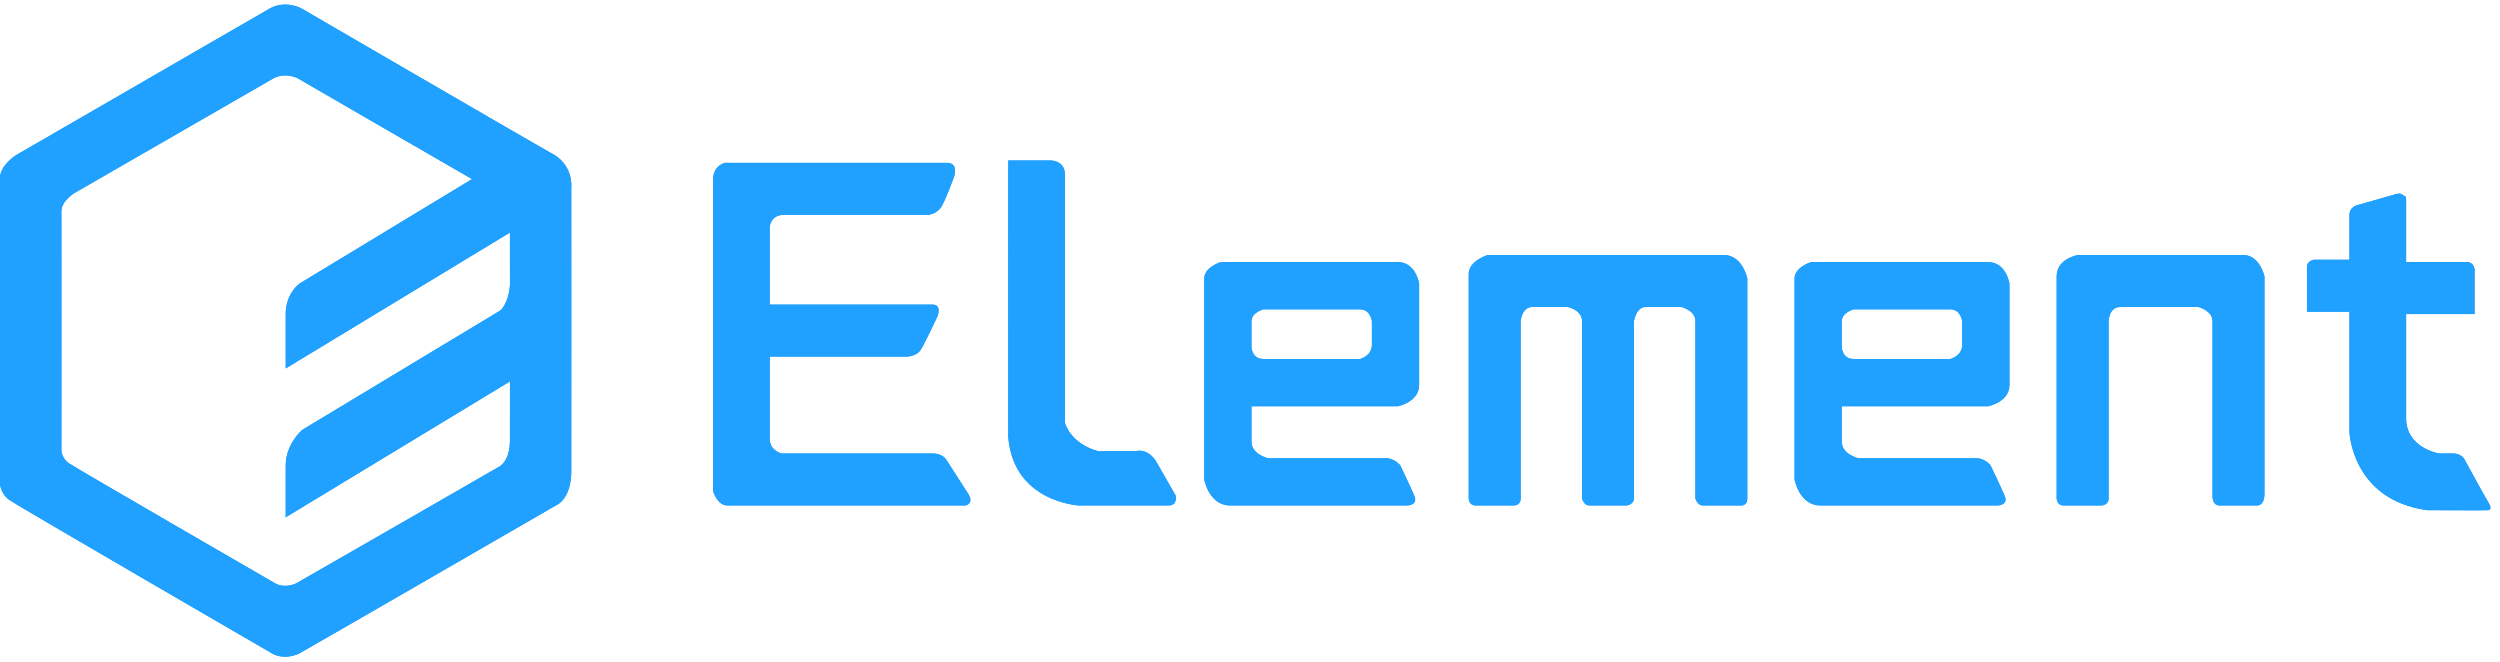
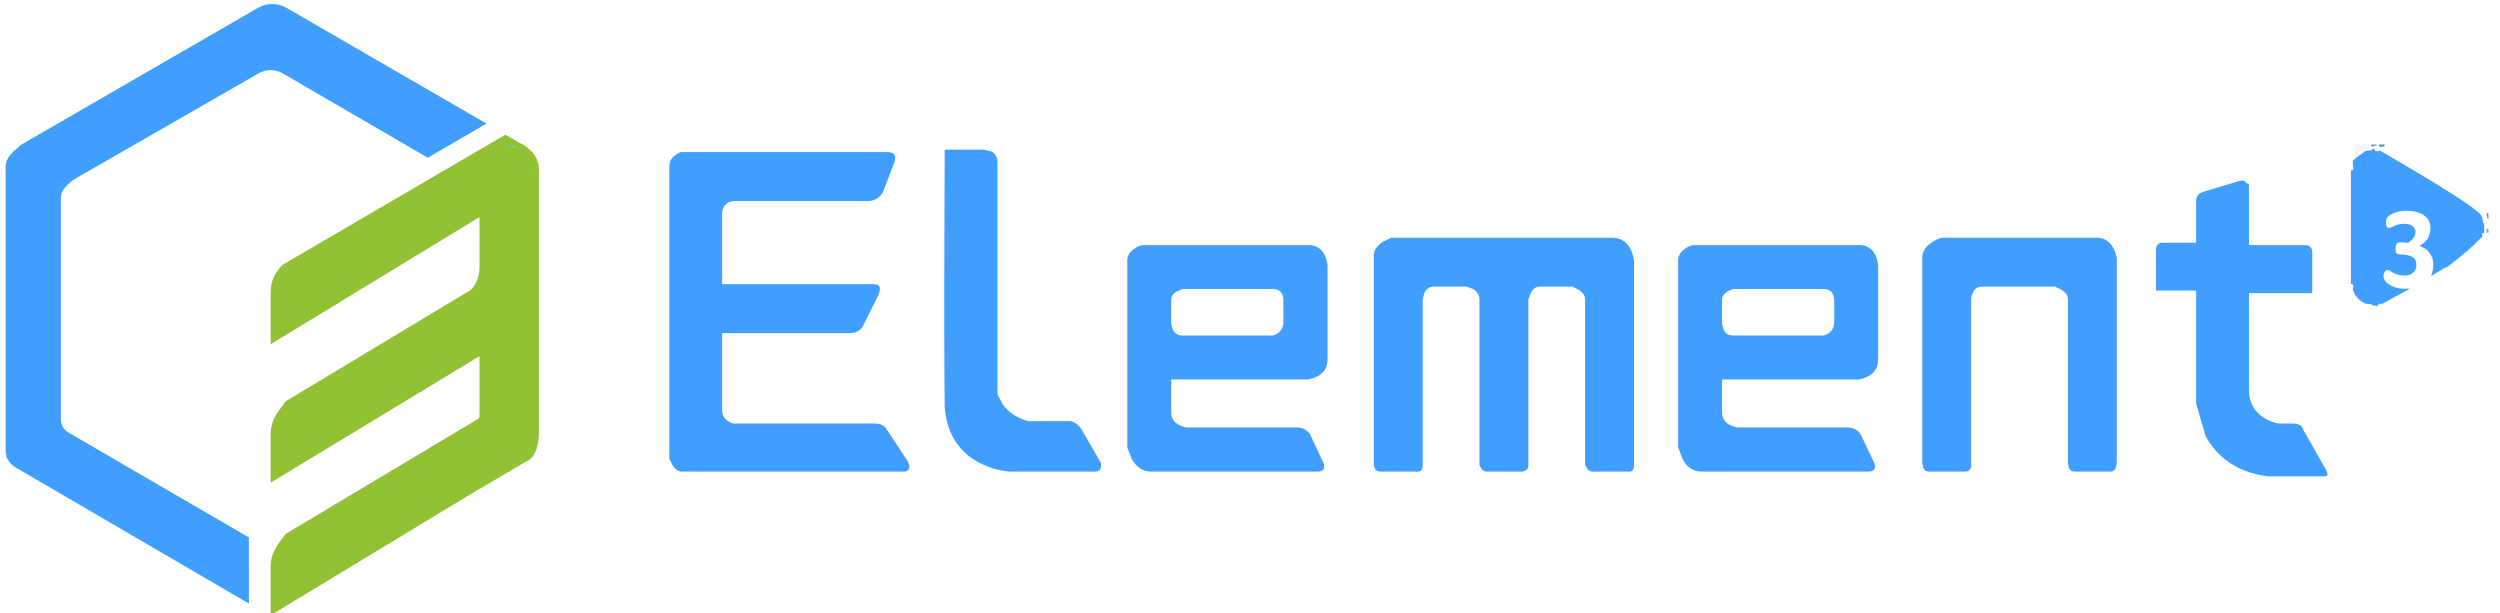
- <svg xmlns="http://www.w3.org/2000/svg" width="310px" height="82px" viewBox="0 0 161 42" version="1.1">
-   <defs />
-   <g id="v2.2.0" stroke="none" stroke-width="1" fill="none" fill-rule="evenodd">
-     <g id="左侧栏修改-copy" transform="translate(-70, -19)" fill="#20a0ff">
-       <path d="M227.083,47.911 C227.083,47.911 227.398,47.903 227.996,47.911 C228.593,47.919 228.756,48.368 228.756,48.368 C228.756,48.368 229.955,50.574 230.277,51.107 C230.563,51.582 230.22,51.573 230.141,51.565 C230.142,51.564 230.125,51.563 230.125,51.563 C230.125,51.563 230.131,51.564 230.141,51.565 C230.137,51.57 229.802,51.581 226.323,51.563 C221.472,50.905 221.305,46.542 221.305,46.542 L221.305,38.781 L218.568,38.781 L218.568,35.889 C218.568,35.495 219.024,35.433 219.024,35.433 L221.305,35.433 L221.305,32.542 C221.305,32.07 221.761,31.933 221.761,31.933 C221.761,31.933 223.367,31.474 224.301,31.207 C224.684,31.097 224.802,31.324 224.802,31.324 C224.802,31.324 224.954,31.243 224.954,31.592 L224.954,35.585 L228.908,35.585 C229.293,35.585 229.364,36.042 229.364,36.042 L229.364,38.933 L224.954,38.933 L224.954,45.629 C224.954,47.575 227.083,47.911 227.083,47.911 L227.083,47.911 Z M215.374,51.259 L212.941,51.259 C212.464,51.259 212.485,50.65 212.485,50.65 L212.485,39.389 C212.485,38.705 211.573,38.476 211.573,38.476 L206.555,38.476 C205.806,38.476 205.794,39.389 205.794,39.389 L205.794,50.803 C205.794,51.25 205.338,51.259 205.338,51.259 L202.905,51.259 C202.37,51.259 202.449,50.65 202.449,50.65 L202.449,36.498 C202.449,35.361 203.817,35.129 203.817,35.129 L214.462,35.129 C215.525,35.129 215.831,36.498 215.831,36.498 L215.831,50.498 C215.831,51.294 215.374,51.259 215.374,51.259 L215.374,51.259 Z M198.039,44.868 L188.611,44.868 L188.611,47.15 C188.611,47.973 189.675,48.216 189.675,48.216 L197.279,48.216 C197.82,48.216 198.191,48.672 198.191,48.672 C198.191,48.672 198.854,50.053 199.103,50.65 C199.352,51.248 198.647,51.259 198.647,51.259 L187.242,51.259 C185.869,51.259 185.57,49.585 185.57,49.585 L185.57,36.65 C185.57,35.906 186.634,35.585 186.634,35.585 L198.039,35.585 C199.185,35.585 199.408,36.955 199.408,36.955 L199.408,43.498 C199.408,44.602 198.039,44.868 198.039,44.868 L198.039,44.868 Z M196.366,39.389 C196.366,39.389 196.27,38.629 195.606,38.629 L189.371,38.629 C189.371,38.629 188.611,38.833 188.611,39.389 L188.611,41.063 C188.611,41.063 188.633,41.824 189.371,41.824 L195.606,41.824 C195.606,41.824 196.366,41.636 196.366,40.911 L196.366,39.389 L196.366,39.389 Z M182.072,51.259 L179.639,51.259 C179.318,51.259 179.183,50.803 179.183,50.803 L179.183,39.389 C179.183,38.682 178.271,38.476 178.271,38.476 L175.99,38.476 C175.353,38.476 175.229,39.389 175.229,39.389 L175.229,50.803 C175.229,51.181 174.773,51.259 174.773,51.259 L172.34,51.259 C172.002,51.259 171.884,50.803 171.884,50.803 L171.884,39.389 C171.884,38.666 170.971,38.476 170.971,38.476 L168.69,38.476 C167.994,38.476 167.93,39.389 167.93,39.389 L167.93,50.803 C167.93,51.291 167.474,51.259 167.474,51.259 L165.041,51.259 C164.585,51.259 164.585,50.803 164.585,50.803 L164.585,36.346 C164.585,35.508 165.801,35.129 165.801,35.129 L181.008,35.129 C182.228,35.129 182.528,36.65 182.528,36.65 L182.528,50.803 C182.528,51.328 182.072,51.259 182.072,51.259 L182.072,51.259 Z M160.023,44.868 L150.595,44.868 L150.595,47.15 C150.595,47.973 151.659,48.216 151.659,48.216 L159.262,48.216 C159.803,48.216 160.175,48.672 160.175,48.672 C160.175,48.672 160.838,50.053 161.087,50.65 C161.336,51.248 160.631,51.259 160.631,51.259 L149.226,51.259 C147.853,51.259 147.553,49.585 147.553,49.585 L147.553,36.65 C147.553,35.906 148.618,35.585 148.618,35.585 L160.023,35.585 C161.169,35.585 161.391,36.955 161.391,36.955 L161.391,43.498 C161.391,44.602 160.023,44.868 160.023,44.868 L160.023,44.868 Z M158.35,39.389 C158.35,39.389 158.254,38.629 157.59,38.629 L151.355,38.629 C151.355,38.629 150.595,38.833 150.595,39.389 L150.595,41.063 C150.595,41.063 150.617,41.824 151.355,41.824 L157.59,41.824 C157.59,41.824 158.35,41.636 158.35,40.911 L158.35,39.389 L158.35,39.389 Z M145.272,51.259 L139.494,51.259 C139.494,51.259 135.265,51.059 134.932,46.846 C134.919,42.519 134.932,29.041 134.932,29.041 L137.669,29.041 C137.669,29.041 138.582,29.025 138.582,29.955 L138.582,45.933 C138.582,45.933 138.899,47.255 140.71,47.759 C142.757,47.749 143.143,47.759 143.143,47.759 C143.143,47.759 143.936,47.505 144.512,48.52 C145.088,49.535 145.729,50.65 145.729,50.65 C145.729,50.65 145.82,51.259 145.272,51.259 L145.272,51.259 Z M115.924,50.346 L115.924,30.259 C115.924,29.368 116.684,29.194 116.684,29.194 L130.978,29.194 C131.778,29.194 131.434,30.107 131.434,30.107 C131.434,30.107 130.989,31.341 130.674,31.933 C130.359,32.524 129.762,32.542 129.762,32.542 L120.486,32.542 C119.622,32.542 119.573,33.302 119.573,33.302 L119.573,38.324 L130.066,38.324 C130.681,38.324 130.37,39.085 130.37,39.085 C130.37,39.085 129.584,40.761 129.306,41.216 C129.027,41.67 128.393,41.672 128.393,41.672 L119.573,41.672 L119.573,46.998 C119.573,47.724 120.334,47.911 120.334,47.911 L130.066,47.911 C130.772,47.911 130.978,48.368 130.978,48.368 C130.978,48.368 131.942,49.873 132.347,50.498 C132.752,51.124 132.195,51.259 132.195,51.259 L116.836,51.259 C116.202,51.259 115.924,50.346 115.924,50.346 Z M106.79,49.083 C106.78,50.826 105.874,51.214 105.874,51.214 C105.874,51.214 90.251,60.242 89.235,60.808 C88.228,61.24 87.556,60.808 87.556,60.808 C87.556,60.808 71.208,51.327 70.611,50.91 C70.014,50.493 70,49.844 70,49.844 C70,49.844 70.017,31.069 70,30.2 C69.984,29.33 71.069,28.677 71.069,28.677 L87.403,19.236 C88.409,18.705 89.388,19.236 89.388,19.236 C89.388,19.236 103.817,27.623 105.416,28.525 C106.984,29.27 106.79,30.809 106.79,30.809 C106.79,30.809 106.8,47.463 106.79,49.083 L106.79,49.083 Z M100.399,30.24 C97.054,28.315 89.175,23.749 89.175,23.749 C89.175,23.749 88.407,23.334 87.617,23.749 L74.793,31.138 C74.793,31.138 73.941,31.65 73.954,32.33 C73.967,33.01 73.954,47.704 73.954,47.704 C73.954,47.704 73.965,48.212 74.433,48.538 C74.902,48.864 87.737,56.284 87.737,56.284 C87.737,56.284 88.265,56.622 89.055,56.284 C89.853,55.841 102.12,48.776 102.12,48.776 C102.12,48.776 102.831,48.472 102.839,47.108 C102.841,46.714 102.842,45.187 102.842,43.269 L88.4,52.02 L88.4,48.672 C88.4,47.297 89.465,46.39 89.465,46.39 L102.239,38.692 C102.721,38.189 102.82,37.382 102.841,37.077 C102.84,35.679 102.84,34.457 102.839,33.684 L88.4,42.433 L88.4,38.933 C88.4,37.558 89.312,36.955 89.312,36.955 L100.399,30.24 Z" id="Shape" />
-       <path d="M227.083,47.911 C227.083,47.911 227.398,47.903 227.996,47.911 C228.593,47.919 228.756,48.368 228.756,48.368 C228.756,48.368 229.955,50.574 230.277,51.107 C230.563,51.582 230.22,51.573 230.141,51.565 C230.142,51.564 230.125,51.563 230.125,51.563 C230.125,51.563 230.131,51.564 230.141,51.565 C230.137,51.57 229.802,51.581 226.323,51.563 C221.472,50.905 221.305,46.542 221.305,46.542 L221.305,38.781 L218.568,38.781 L218.568,35.889 C218.568,35.495 219.024,35.433 219.024,35.433 L221.305,35.433 L221.305,32.542 C221.305,32.07 221.761,31.933 221.761,31.933 C221.761,31.933 223.367,31.474 224.301,31.207 C224.684,31.097 224.802,31.324 224.802,31.324 C224.802,31.324 224.954,31.243 224.954,31.592 L224.954,35.585 L228.908,35.585 C229.293,35.585 229.364,36.042 229.364,36.042 L229.364,38.933 L224.954,38.933 L224.954,45.629 C224.954,47.575 227.083,47.911 227.083,47.911 L227.083,47.911 Z M215.374,51.259 L212.941,51.259 C212.464,51.259 212.485,50.65 212.485,50.65 L212.485,39.389 C212.485,38.705 211.573,38.476 211.573,38.476 L206.555,38.476 C205.806,38.476 205.794,39.389 205.794,39.389 L205.794,50.803 C205.794,51.25 205.338,51.259 205.338,51.259 L202.905,51.259 C202.37,51.259 202.449,50.65 202.449,50.65 L202.449,36.498 C202.449,35.361 203.817,35.129 203.817,35.129 L214.462,35.129 C215.525,35.129 215.831,36.498 215.831,36.498 L215.831,50.498 C215.831,51.294 215.374,51.259 215.374,51.259 L215.374,51.259 Z M198.039,44.868 L188.611,44.868 L188.611,47.15 C188.611,47.973 189.675,48.216 189.675,48.216 L197.279,48.216 C197.82,48.216 198.191,48.672 198.191,48.672 C198.191,48.672 198.854,50.053 199.103,50.65 C199.352,51.248 198.647,51.259 198.647,51.259 L187.242,51.259 C185.869,51.259 185.57,49.585 185.57,49.585 L185.57,36.65 C185.57,35.906 186.634,35.585 186.634,35.585 L198.039,35.585 C199.185,35.585 199.408,36.955 199.408,36.955 L199.408,43.498 C199.408,44.602 198.039,44.868 198.039,44.868 L198.039,44.868 Z M196.366,39.389 C196.366,39.389 196.27,38.629 195.606,38.629 L189.371,38.629 C189.371,38.629 188.611,38.833 188.611,39.389 L188.611,41.063 C188.611,41.063 188.633,41.824 189.371,41.824 L195.606,41.824 C195.606,41.824 196.366,41.636 196.366,40.911 L196.366,39.389 L196.366,39.389 Z M182.072,51.259 L179.639,51.259 C179.318,51.259 179.183,50.803 179.183,50.803 L179.183,39.389 C179.183,38.682 178.271,38.476 178.271,38.476 L175.99,38.476 C175.353,38.476 175.229,39.389 175.229,39.389 L175.229,50.803 C175.229,51.181 174.773,51.259 174.773,51.259 L172.34,51.259 C172.002,51.259 171.884,50.803 171.884,50.803 L171.884,39.389 C171.884,38.666 170.971,38.476 170.971,38.476 L168.69,38.476 C167.994,38.476 167.93,39.389 167.93,39.389 L167.93,50.803 C167.93,51.291 167.474,51.259 167.474,51.259 L165.041,51.259 C164.585,51.259 164.585,50.803 164.585,50.803 L164.585,36.346 C164.585,35.508 165.801,35.129 165.801,35.129 L181.008,35.129 C182.228,35.129 182.528,36.65 182.528,36.65 L182.528,50.803 C182.528,51.328 182.072,51.259 182.072,51.259 L182.072,51.259 Z M160.023,44.868 L150.595,44.868 L150.595,47.15 C150.595,47.973 151.659,48.216 151.659,48.216 L159.262,48.216 C159.803,48.216 160.175,48.672 160.175,48.672 C160.175,48.672 160.838,50.053 161.087,50.65 C161.336,51.248 160.631,51.259 160.631,51.259 L149.226,51.259 C147.853,51.259 147.553,49.585 147.553,49.585 L147.553,36.65 C147.553,35.906 148.618,35.585 148.618,35.585 L160.023,35.585 C161.169,35.585 161.391,36.955 161.391,36.955 L161.391,43.498 C161.391,44.602 160.023,44.868 160.023,44.868 L160.023,44.868 Z M158.35,39.389 C158.35,39.389 158.254,38.629 157.59,38.629 L151.355,38.629 C151.355,38.629 150.595,38.833 150.595,39.389 L150.595,41.063 C150.595,41.063 150.617,41.824 151.355,41.824 L157.59,41.824 C157.59,41.824 158.35,41.636 158.35,40.911 L158.35,39.389 L158.35,39.389 Z M145.272,51.259 L139.494,51.259 C139.494,51.259 135.265,51.059 134.932,46.846 C134.919,42.519 134.932,29.041 134.932,29.041 L137.669,29.041 C137.669,29.041 138.582,29.025 138.582,29.955 L138.582,45.933 C138.582,45.933 138.899,47.255 140.71,47.759 C142.757,47.749 143.143,47.759 143.143,47.759 C143.143,47.759 143.936,47.505 144.512,48.52 C145.088,49.535 145.729,50.65 145.729,50.65 C145.729,50.65 145.82,51.259 145.272,51.259 L145.272,51.259 Z M115.924,50.346 L115.924,30.259 C115.924,29.368 116.684,29.194 116.684,29.194 L130.978,29.194 C131.778,29.194 131.434,30.107 131.434,30.107 C131.434,30.107 130.989,31.341 130.674,31.933 C130.359,32.524 129.762,32.542 129.762,32.542 L120.486,32.542 C119.622,32.542 119.573,33.302 119.573,33.302 L119.573,38.324 L130.066,38.324 C130.681,38.324 130.37,39.085 130.37,39.085 C130.37,39.085 129.584,40.761 129.306,41.216 C129.027,41.67 128.393,41.672 128.393,41.672 L119.573,41.672 L119.573,46.998 C119.573,47.724 120.334,47.911 120.334,47.911 L130.066,47.911 C130.772,47.911 130.978,48.368 130.978,48.368 C130.978,48.368 131.942,49.873 132.347,50.498 C132.752,51.124 132.195,51.259 132.195,51.259 L116.836,51.259 C116.202,51.259 115.924,50.346 115.924,50.346 Z M106.79,49.083 C106.78,50.826 105.874,51.214 105.874,51.214 C105.874,51.214 90.251,60.242 89.235,60.808 C88.228,61.24 87.556,60.808 87.556,60.808 C87.556,60.808 71.208,51.327 70.611,50.91 C70.014,50.493 70,49.844 70,49.844 C70,49.844 70.017,31.069 70,30.2 C69.984,29.33 71.069,28.677 71.069,28.677 L87.403,19.236 C88.409,18.705 89.388,19.236 89.388,19.236 C89.388,19.236 103.817,27.623 105.416,28.525 C106.984,29.27 106.79,30.809 106.79,30.809 C106.79,30.809 106.8,47.463 106.79,49.083 L106.79,49.083 Z M100.399,30.24 C97.054,28.315 89.175,23.749 89.175,23.749 C89.175,23.749 88.407,23.334 87.617,23.749 L74.793,31.138 C74.793,31.138 73.941,31.65 73.954,32.33 C73.967,33.01 73.954,47.704 73.954,47.704 C73.954,47.704 73.965,48.212 74.433,48.538 C74.902,48.864 87.737,56.284 87.737,56.284 C87.737,56.284 88.265,56.622 89.055,56.284 C89.853,55.841 102.12,48.776 102.12,48.776 C102.12,48.776 102.831,48.472 102.839,47.108 C102.841,46.714 102.842,45.187 102.842,43.269 L88.4,52.02 L88.4,48.672 C88.4,47.297 89.465,46.39 89.465,46.39 L102.239,38.692 C102.721,38.189 102.82,37.382 102.841,37.077 C102.84,35.679 102.84,34.457 102.839,33.684 L88.4,42.433 L88.4,38.933 C88.4,37.558 89.312,36.955 89.312,36.955 L100.399,30.24 Z" id="Shape" />
+ <svg xmlns="http://www.w3.org/2000/svg" xmlns:xlink="http://www.w3.org/1999/xlink" version="1.1" preserveAspectRatio="none" x="0px" y="0px" width="155px" height="38px" viewBox="0 0 155 38">
+   <defs>
+     <g id="Layer1_0_FILL">
+       <path fill="#409EFF" stroke="none" d=" M 64.15 138.9 Q 65.05 139.2 65.95 139.25 65.35 139.2 64.75 139.05 64.4 138.95 64.15 138.9 M 65.95 126.45 L 66 126.45 65.95 126.4 65.95 126.45 M 117.7 33.15 L 116.1 32.2 Q 115.75 32.55 116 32.6 116.9 32.75 117.7 33.15 M 121 38.5 L 121 38.95 Q 121.05 38.3 120.95 37.65 121 38.05 121 38.5 M 97.1 35.35 L 110.6 27.5 64.65 0.9 Q 61.3 -0.9 58 0.9 L 3.5 32.4 1.85 33.9 Q 0 35.55 0 37.4 L 0 102.95 0.2 104.25 Q 0.75 105.5 2.05 106.45 L 55.95 137.9 55.95 122.7 14.35 98.5 Q 13.25 97.8 12.9 96.7 L 12.7 95.75 12.7 44.55 Q 12.7 43.1 14.2 41.6 L 15.45 40.5 58.35 15.85 Q 60.95 14.55 63.55 15.85 L 97.1 35.35 M 204.2 37 Q 205.5 34.05 202.75 34.05 L 155.25 34.05 Q 154.7 34.25 153.95 34.8 152.65 35.7 152.65 37.55 L 152.65 104.6 153.4 106.05 Q 154.3 107.55 155.6 107.55 L 206.8 107.55 Q 208.65 107.15 207.35 104.95 L 202.75 97.95 Q 202 96.5 199.8 96.5 L 167.4 96.5 Q 164.8 95.75 164.8 93.35 L 164.8 75.7 194.1 75.7 Q 196.3 75.7 197.2 74.05 L 200.7 67.05 Q 201.8 64.45 199.8 64.45 L 164.8 64.45 164.8 47.7 165.2 46.6 Q 166.1 45.3 167.75 45.3 L 198.7 45.3 Q 200.7 45.1 201.8 43.25 L 204.2 37 M 247.85 98.5 Q 246.75 96.3 244.9 95.95 L 235.15 95.95 Q 231.45 94.85 229.45 92.25 L 228.15 89.85 228.15 36.65 Q 228.15 34.6 226.7 33.9 L 225.05 33.5 216 33.5 Q 215.8 78.45 216 92.8 216.75 101.65 223.9 105.5 227.6 107.35 231.1 107.55 L 250.45 107.55 Q 252.3 107.55 251.9 105.5 L 247.85 98.5 M 261.5 55.45 Q 260.55 55.6 259.85 56.15 258 57.25 258 58.95 L 258 102 259.1 104.8 Q 260.75 107.55 263.5 107.55 L 301.65 107.55 Q 303.85 107.55 303.1 105.5 L 300 98.9 Q 298.85 97.4 297.05 97.4 L 271.6 97.4 Q 268.1 96.7 268.1 93.9 L 268.1 86.35 299.6 86.35 Q 304.05 85.45 304.05 81.75 L 304.05 59.85 Q 303.3 55.45 299.6 55.45 L 261.5 55.45 M 268.1 73.65 L 268.1 67.95 Q 268.1 66.85 269.4 66.1 270.15 65.75 270.7 65.55 L 291.5 65.55 Q 293.7 65.55 293.9 67.95 L 293.9 73.1 Q 293.9 75.5 291.5 76.25 L 270.7 76.25 Q 269.2 76.25 268.5 74.95 L 268.1 73.65 M 361.85 65.75 Q 363.3 66.65 363.3 67.95 L 363.3 106.05 363.7 106.8 Q 364.25 107.55 365 107.55 L 373.1 107.55 Q 374.55 107.75 374.55 106.05 L 374.55 58.95 Q 373.65 53.75 369.4 53.75 L 318.75 53.75 Q 317.85 54.15 316.75 54.7 314.7 56.15 314.7 57.8 L 314.7 106.05 314.9 106.8 Q 315.25 107.55 316.35 107.55 L 324.45 107.55 Q 325.95 107.75 325.95 106.05 L 325.95 67.95 326.3 66.5 Q 327.05 65 328.5 65 L 336.05 65 337.55 65.55 Q 339 66.5 339 67.95 L 339 106.05 339.4 106.8 Q 339.95 107.55 340.65 107.55 L 348.75 107.55 Q 350.25 107.35 350.25 106.05 L 350.25 67.95 350.8 66.5 Q 351.55 65 352.85 65 L 360.4 65 361.85 65.75 M 445.45 53.75 Q 444.35 53.95 443.25 54.7 440.85 56.15 440.85 58.35 L 440.85 105.5 441.05 106.6 Q 441.4 107.55 442.5 107.55 L 450.6 107.55 Q 452.1 107.55 452.1 106.05 L 452.1 67.95 Q 452.1 67.2 452.45 66.5 453 65 454.65 65 L 471.4 65 472.9 65.75 Q 474.35 66.65 474.35 67.95 L 474.35 105.5 474.55 106.6 Q 474.9 107.55 475.85 107.55 L 483.95 107.55 Q 485.6 107.75 485.6 104.95 L 485.6 58.35 Q 484.5 53.75 481 53.75 L 445.45 53.75 M 430.7 59.85 Q 430 55.45 426.3 55.45 L 388.2 55.45 Q 387.25 55.6 386.5 56.15 384.7 57.25 384.7 58.95 L 384.7 102 385.8 104.8 Q 387.25 107.55 390.2 107.55 L 428.35 107.55 Q 430.55 107.55 429.8 105.5 L 426.65 98.9 Q 425.55 97.4 423.7 97.4 L 398.3 97.4 Q 394.8 96.7 394.8 93.9 L 394.8 86.35 426.3 86.35 Q 430.7 85.45 430.7 81.75 L 430.7 59.85 M 420.6 67.95 L 420.6 73.1 Q 420.6 75.5 418.2 76.25 L 397.4 76.25 Q 395.75 76.25 395.2 74.95 L 394.8 73.65 394.8 67.95 Q 394.8 66.85 396.1 66.1 396.85 65.75 397.4 65.55 L 418.2 65.55 Q 420.4 65.55 420.6 67.95 M 516 42 Q 516 41.25 515.8 41.25 L 515.45 41.25 Q 515.05 40.35 513.75 40.7 L 505.3 43.25 Q 504.95 43.45 504.55 43.65 503.85 44.2 503.85 45.3 L 503.85 54.9 496.1 54.9 Q 495.7 54.9 495.35 55.05 494.6 55.6 494.6 56.35 L 494.6 65.9 503.85 65.9 503.85 91.9 506.05 99.45 Q 510.45 107.35 520.4 108.65 L 533.3 108.65 Q 534.6 108.65 533.65 107 L 528.5 97.95 Q 528.15 96.5 526.1 96.5 L 523 96.5 Q 521.3 96.3 519.5 95.2 516 93 516 88.75 L 516 66.5 530.55 66.5 530.55 56.9 Q 530.35 55.45 529.05 55.45 L 516 55.45 516 42 M 570.1 50.45 Q 569.9 50.45 569.85 50.35 569.7 49.75 569.65 49.1 569.65 48.2 564.4 44.75 559.1 41.25 546.2 33.75 546 33.75 545.8 33.8 544.85 34.05 544.85 33.3 544.65 33.3 544.4 33.3 544.4 33.55 544.35 33.55 543.75 33.75 543.05 33.75 542.85 33.75 542.7 33.85 541.8 34.5 540.9 35.2 540.65 35.35 540.45 35.55 540.15 35.8 539.9 36 539.9 36.25 539.9 36.45 539.9 36.7 539.9 36.9 539.9 37.15 539.95 37.35 540.2 38.35 539.45 38.25 539.45 51.1 539.45 63.95 539.45 64.2 539.45 64.4 540.2 64.35 539.95 65.35 539.9 65.55 539.9 65.75 540.05 66.15 540.25 66.55 540.9 67.75 542.05 68.5 542.35 68.7 542.65 68.85 542.85 68.95 543.05 68.95 543.75 68.95 544.35 69.15 544.4 69.15 544.4 69.4 544.85 69.4 545.3 69.4 545.55 69.4 545.75 69.4 545.75 69.15 545.75 68.95 546 68.95 546.2 68.95 546.45 68.95 546.65 68.95 549.9 67.2 553.05 65.45 552.5 65.5 551.85 65.5 549.95 65.5 548.5 64.65 547 63.85 546.95 62.65 546.9 62.05 547.35 61.45 547.75 60.9 548.6 61.45 549.95 62.45 551.9 62.45 553.2 62.45 553.9 61.65 554.5 61 554.5 60.15 554.5 59.25 554.25 58.8 553.95 58.35 553.35 58.05 552.5 57.65 550.85 57.6 550 57.6 549.8 57.1 L 549.7 56 Q 549.7 55.6 549.9 55.25 550.1 54.85 550.55 54.85 551.35 54.75 552.55 54.95 554.3 53.85 554.3 52.4 554.3 51.65 553.65 51.1 552.95 50.55 551.85 50.55 550.2 50.55 548.85 51.3 548.45 51.55 548.1 51.5 547.75 51.45 547.6 51 547.35 49.95 547.75 49.2 548.2 48.55 549.45 48.05 550.75 47.55 552.2 47.55 554.75 47.55 556.25 48.6 557.8 49.65 557.75 51.65 557.65 54.4 555.2 55.6 556.75 56.2 557.55 57.25 558.4 58.4 558.4 60 558.4 61.5 557.8 62.65 558.6 62.15 559.75 61.45 L 561 60.7 Q 561.05 60.65 561.1 60.65 561.35 60.55 561.55 60.5 561.85 60.35 564.1 58.55 566.35 56.75 567.95 55.15 569.55 53.6 569.65 53.6 569.65 53.35 569.65 53.15 569.65 52.9 569.65 52.7 569.9 52.7 570.1 52.7 570.1 52.45 570.1 52.25 570.1 51.35 570.1 50.45 Z" />
+       <path fill="#91C233" stroke="none" d=" M 118.05 31.85 L 114.95 30.05 63.9 59.85 Q 63.15 60.4 62.45 61.5 60.95 63.55 60.95 66.5 L 60.95 78.25 109 49 109 60.4 Q 109 63.7 107 65.75 L 64.45 91.35 62.8 93.55 Q 60.95 96.1 60.95 98.9 L 60.95 110.1 109 81 109 93.75 Q 109 94.55 108.95 95.25 L 64.45 121.85 62.8 124.05 Q 62.6 124.3 62.45 124.6 61 126.8 60.95 129.25 L 60.95 140.6 109 111.5 109 111.55 119.5 105.35 Q 119.7 105.25 119.95 105.15 120.55 104.8 121.05 104.3 122.5 102.6 122.65 99 L 122.65 39.4 Q 123.2 34.25 118.05 31.85 M 121 38.95 L 121 38.5 Q 121 38.05 120.95 37.65 121.05 38.3 121 38.95 M 116.1 32.2 L 117.7 33.15 Q 116.9 32.75 116 32.6 115.75 32.55 116.1 32.2 M 66 126.45 L 65.95 126.45 65.95 126.4 66 126.45 Z" />
+       <path fill="#006B9B" fill-opacity="0.675" stroke="none" d=" M 546.8 32.8 Q 547 32.75 547.2 32.75 547.2 32.55 547.2 32.3 547 32.3 546.75 32.3 546.3 32.3 545.85 32.3 545.85 33.05 546.8 32.8 Z" />
+       <path fill="#005277" fill-opacity="0.518" stroke="none" d=" M 570.65 51.7 Q 570.65 51.9 570.65 52.15 570.65 52.35 570.65 52.6 570.9 52.6 571.1 52.6 571.1 52.35 571.1 52.15 571.1 51.9 571.1 51.7 570.9 51.7 570.65 51.7 Z" />
+       <path fill="#000609" fill-opacity="0.043" stroke="none" d=" M 542.05 68.5 Q 540.9 67.75 540.25 66.55 540.35 68.3 542.05 68.5 Z" />
+       <path fill="#005C85" fill-opacity="0.58" stroke="none" d=" M 545.35 32.55 Q 545.4 32.55 545.4 32.3 545.2 32.3 544.95 32.3 544.5 32.3 544.05 32.3 544.05 32.55 544.05 32.75 544.75 32.75 545.35 32.55 Z" />
+       <path fill="#00070A" fill-opacity="0.043" stroke="none" d=" M 540.45 35.45 Q 540.45 35.5 540.45 35.55 540.65 35.35 540.9 35.2 540.9 35.1 540.9 35 542.25 33.9 543.7 32.85 543.85 32.75 544.05 32.75 544.05 32.55 544.05 32.3 543.85 32.3 543.6 32.3 542 32.3 540.45 32.3 540.45 33.85 540.45 35.45 Z" />
+       <path fill="#00628E" fill-opacity="0.62" stroke="none" d=" M 571.1 48.1 Q 570.9 48.1 570.65 48.1 570.7 48.75 570.85 49.35 570.9 49.45 571.1 49.45 571.1 49.2 571.1 49 571.1 48.55 571.1 48.1 Z" />
    </g>
+   </defs>
+   <g transform="matrix( 0.2695465, 0, 0, 0.2695465, 0.35,0.25) ">
+     <use xlink:href="#Layer1_0_FILL" />
  </g>
</svg>
